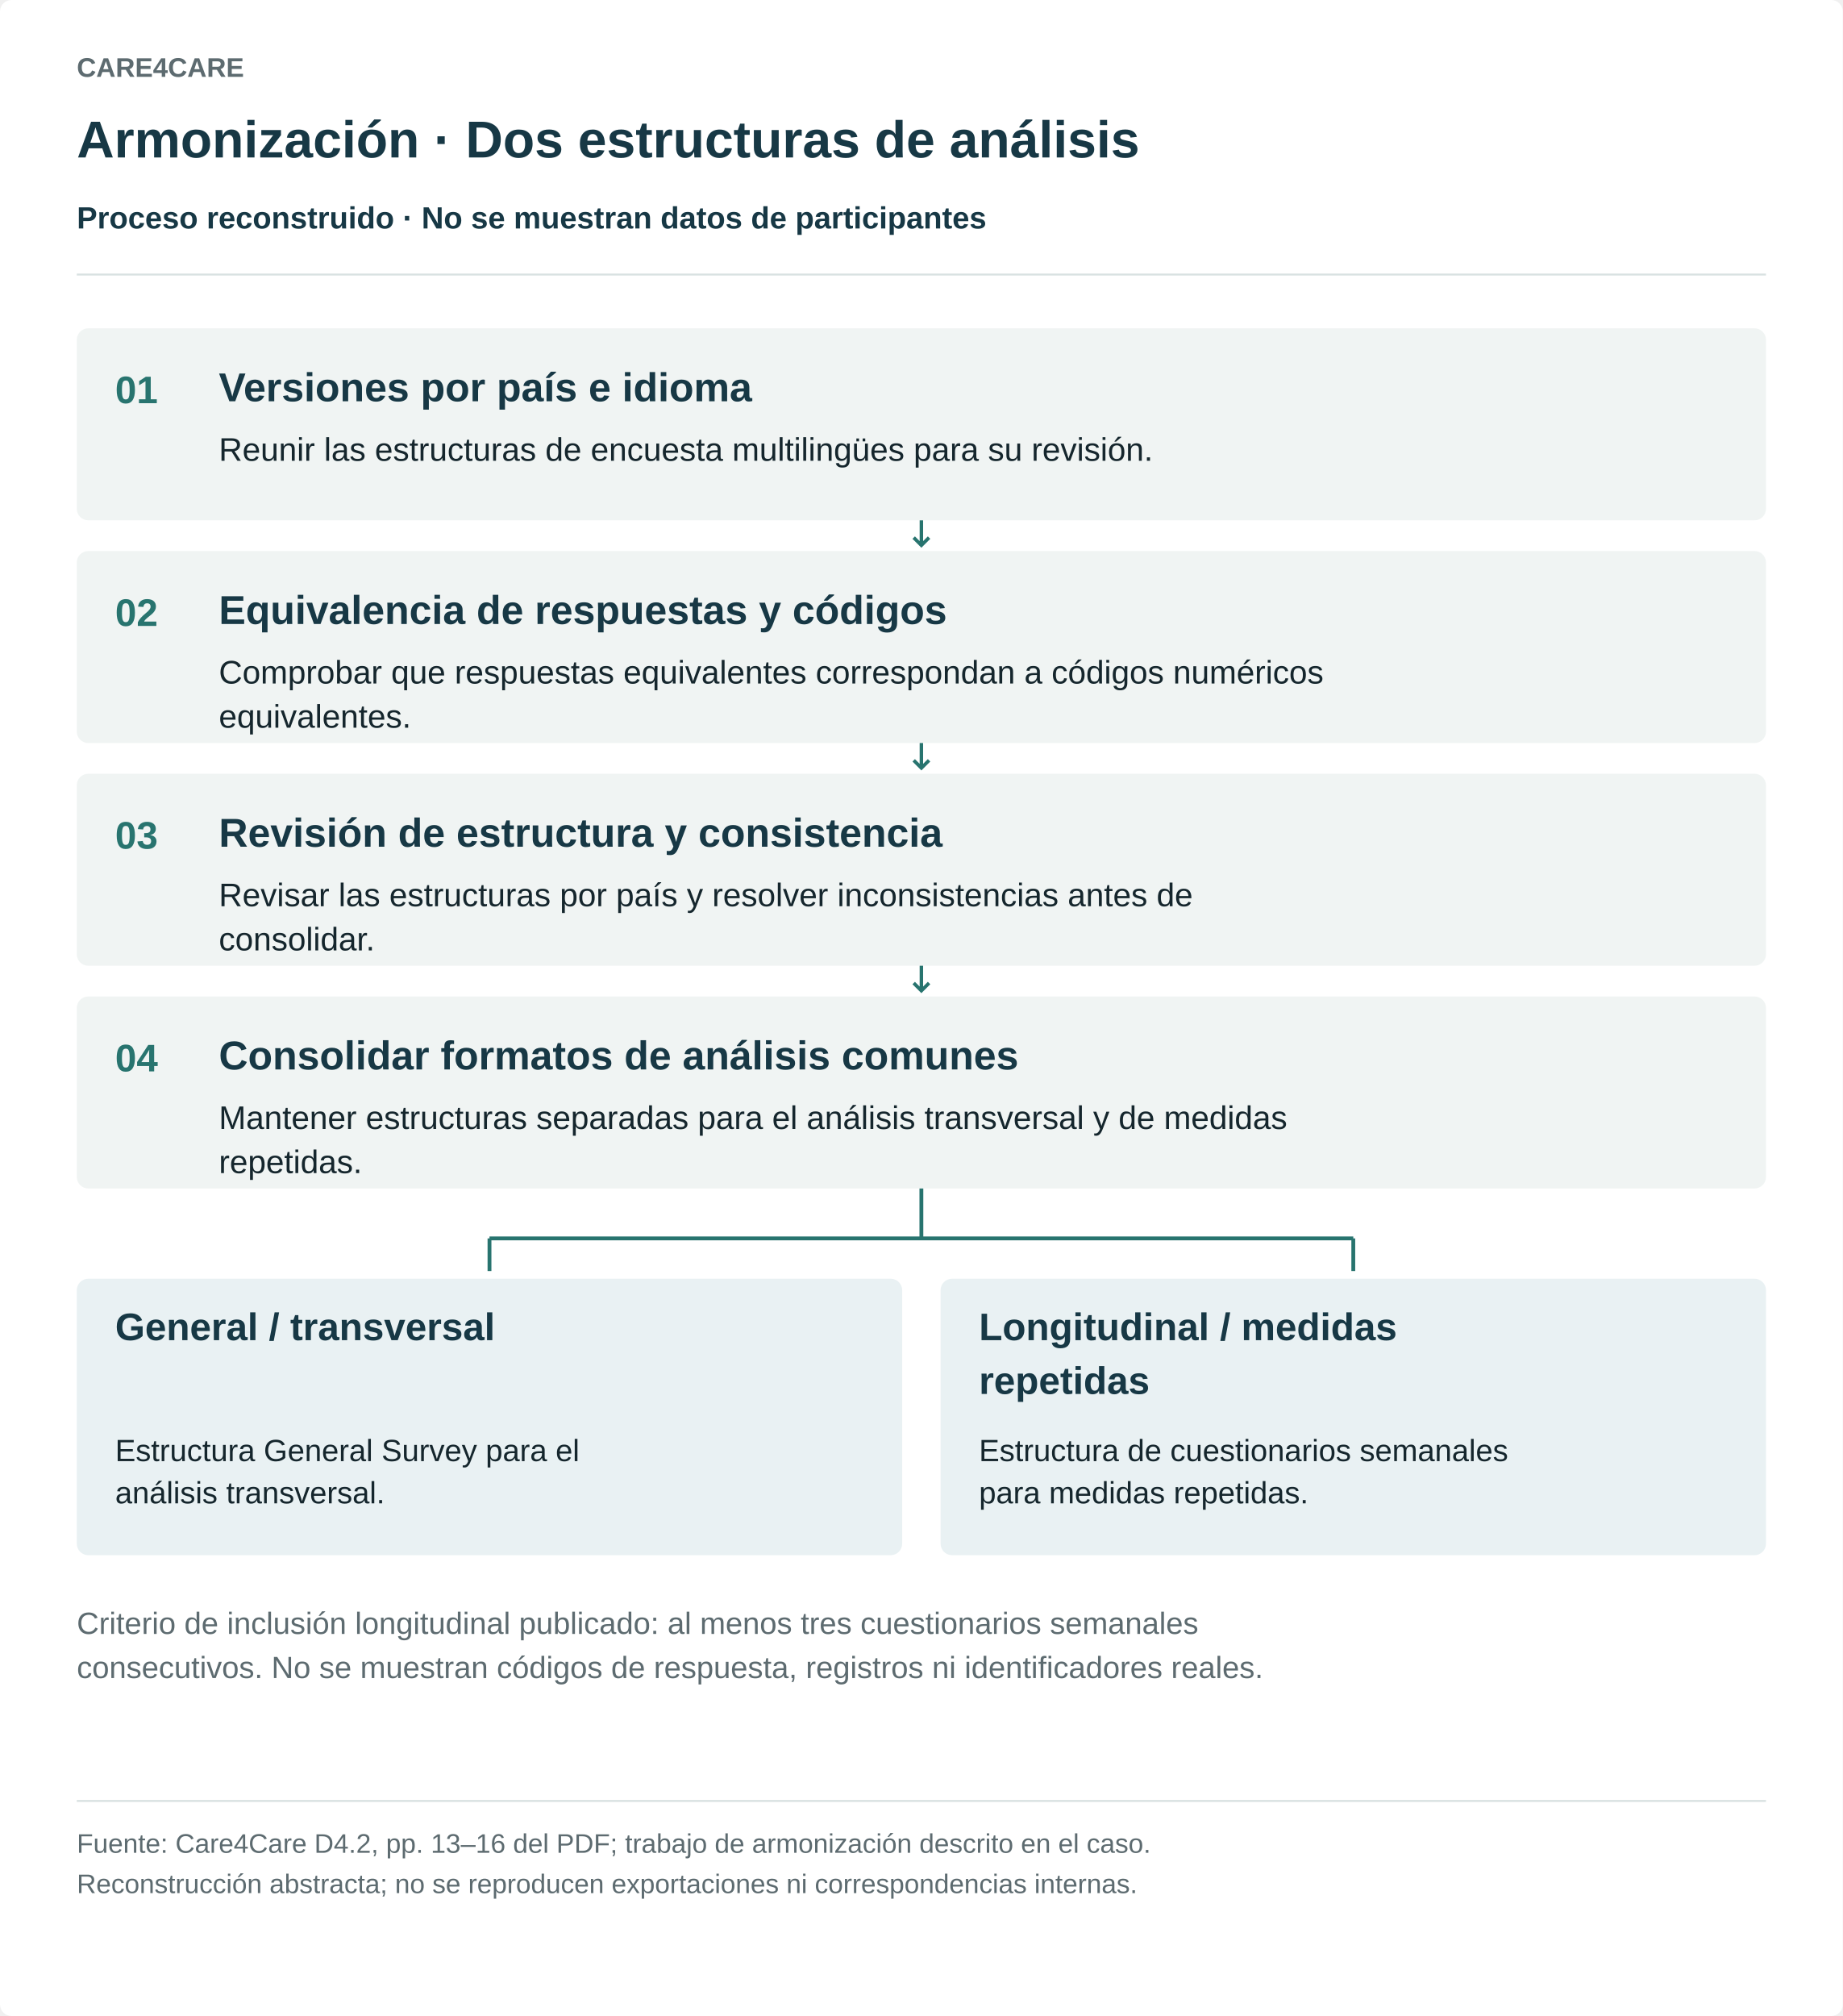
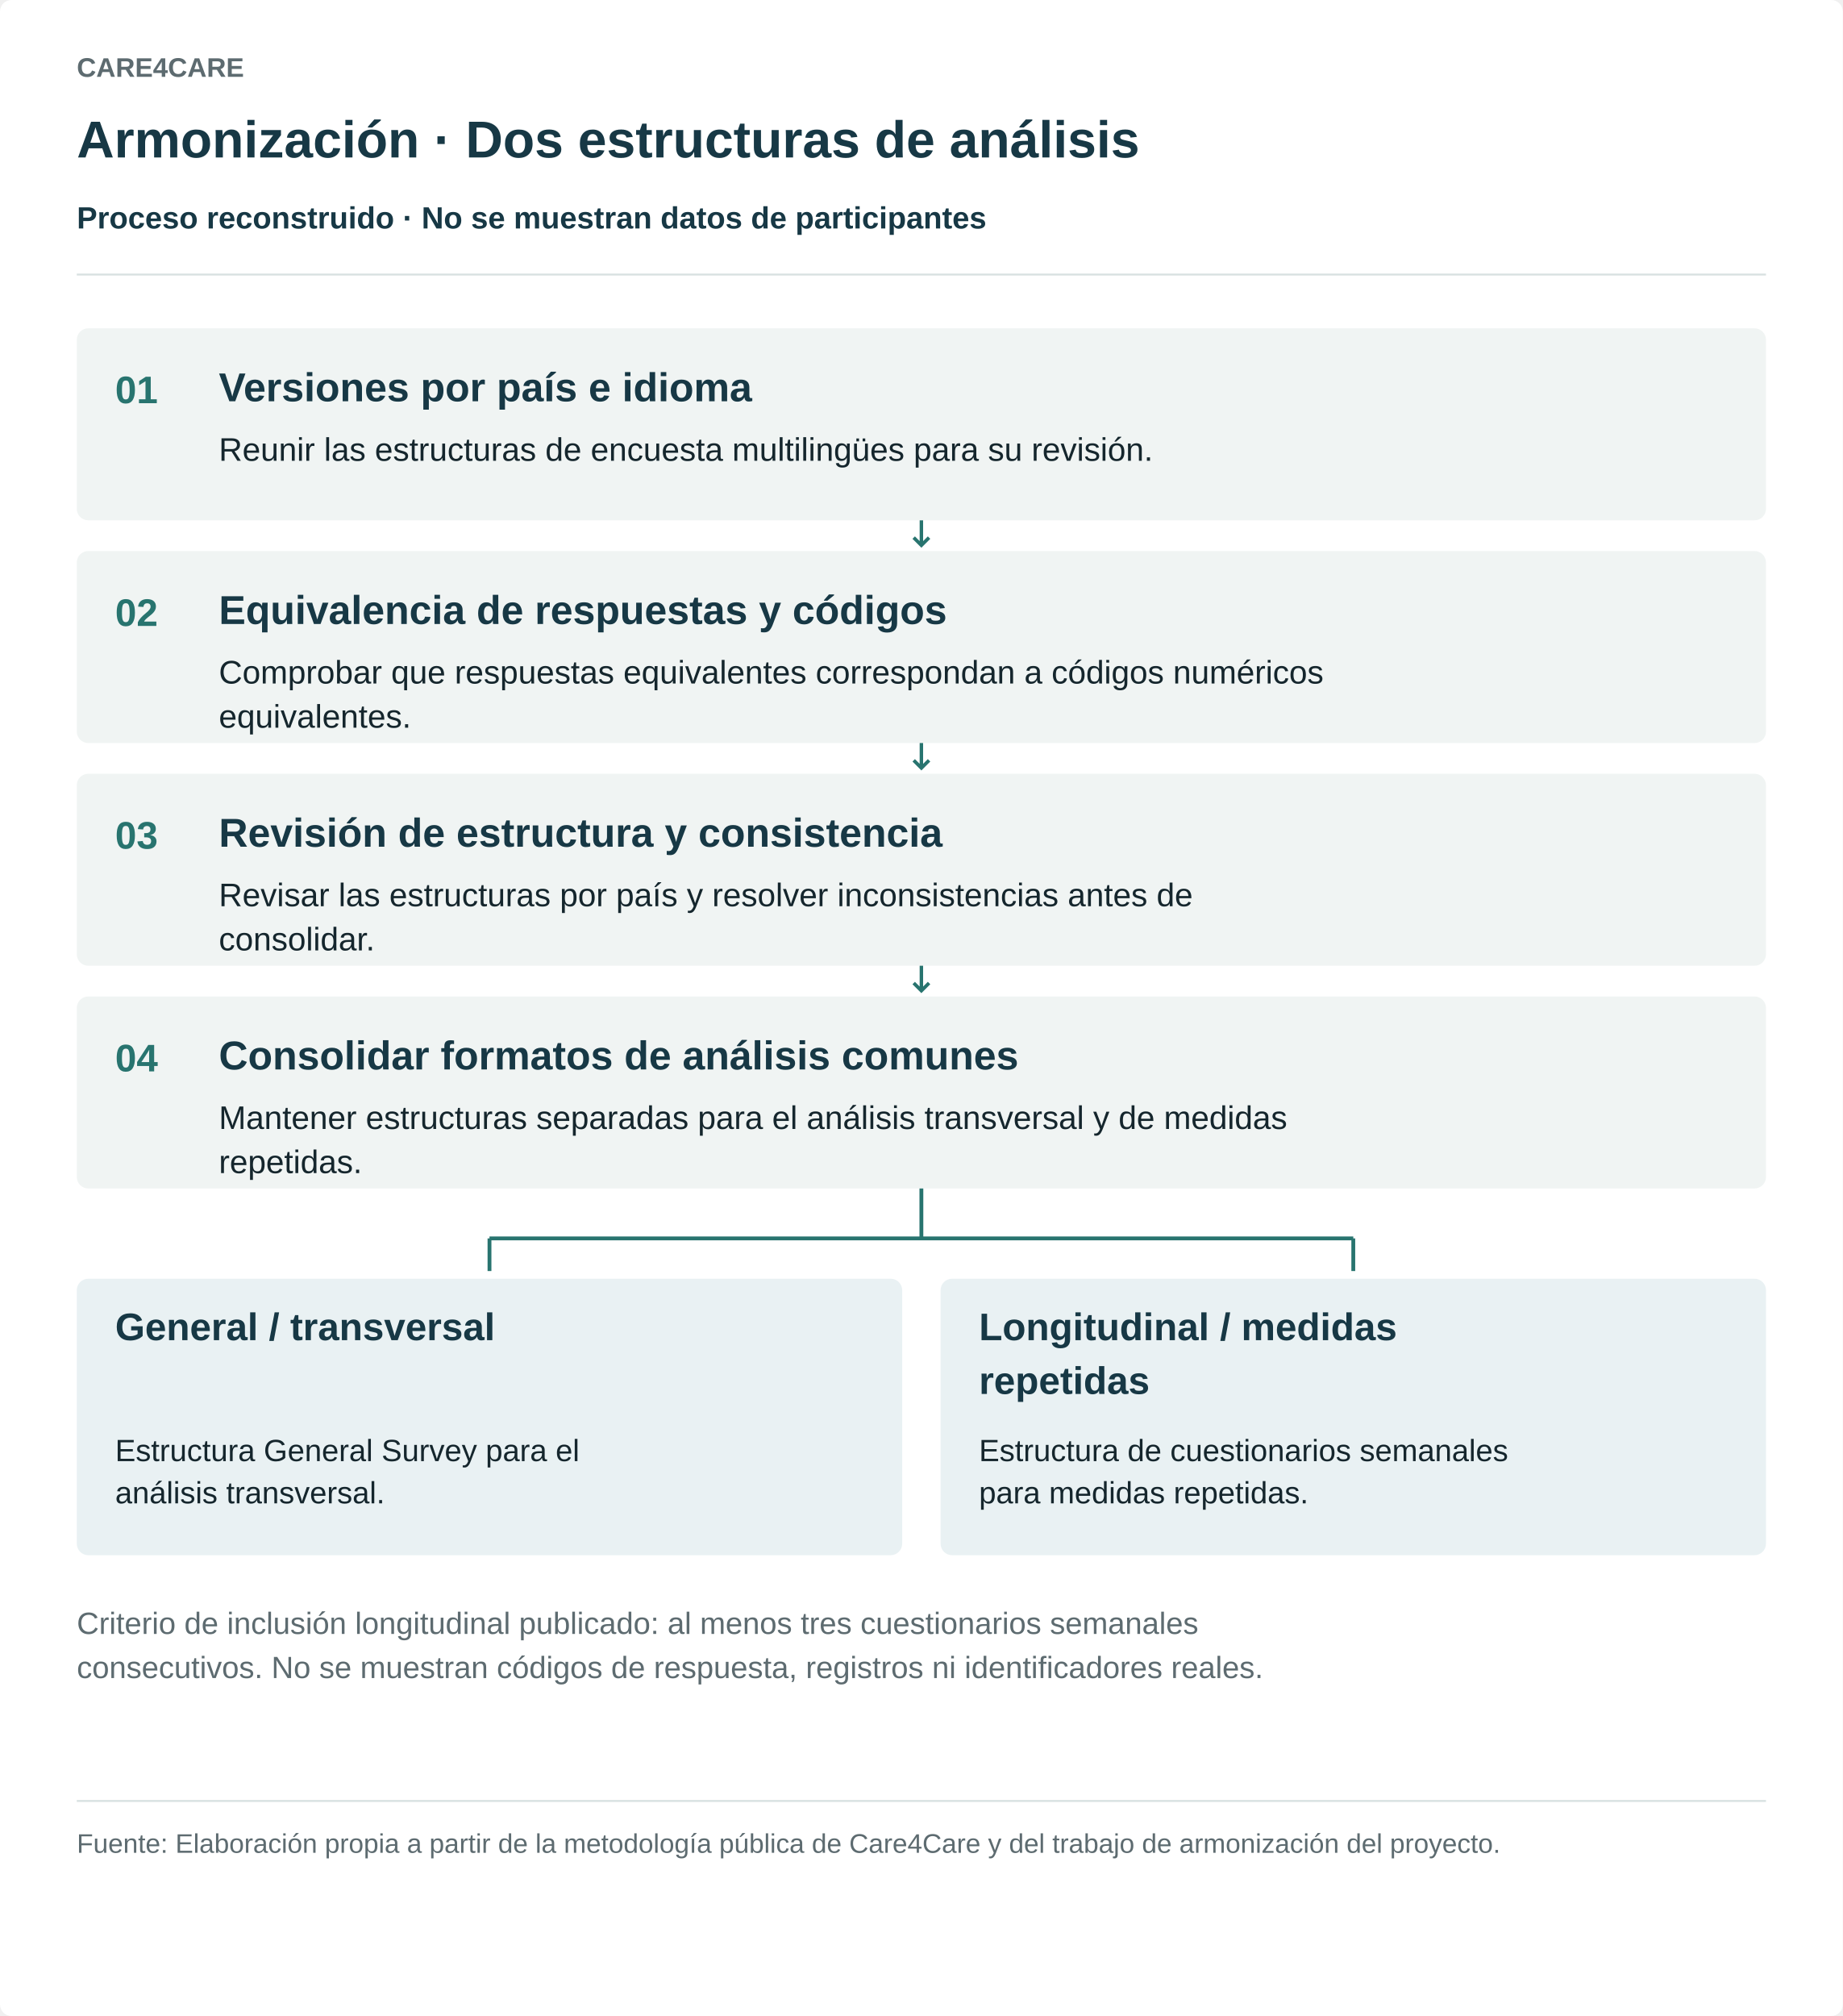
<svg xmlns="http://www.w3.org/2000/svg" width="960" height="1050" viewBox="0 0 960 1050" lang="es" role="img" aria-labelledby="title description" data-evidence-kind="reconstructed-process">
  <g font-family="Segoe UI, Arial, sans-serif">
    <rect x="0" y="0" width="960" height="1050" rx="6" fill="#FFFFFF" />
    <text x="40" y="40" font-size="14" fill="#5D6B70" font-weight="600">CARE4CARE</text>
    <text x="40" y="82" font-size="27" fill="#173845" font-weight="600">Armonización · Dos estructuras de análisis</text>
    <text x="40" y="119" font-size="16" fill="#173845" font-weight="600">Proceso reconstruido · No se muestran datos de participantes</text>
    <line x1="40" y1="143" x2="920" y2="143" stroke="#D8E1E1" />
    <rect x="40" y="171" width="880" height="100" rx="6" fill="#F0F4F3" />
    <text x="60" y="210" font-size="20" fill="#28746F" font-weight="600">01</text>
    <text x="114" y="209" font-size="21" fill="#173845" font-weight="600">Versiones por país e idioma</text>
    <text x="114" y="240" font-size="17" fill="#15262D" font-weight="400">Reunir las estructuras de encuesta multilingües para su revisión.</text>
    <path d="M480 271 v13 m-4 -4 l4 4 l4 -4" fill="none" stroke="#28746F" stroke-width="1.8" />
    <rect x="40" y="287" width="880" height="100" rx="6" fill="#F0F4F3" />
    <text x="60" y="326" font-size="20" fill="#28746F" font-weight="600">02</text>
    <text x="114" y="325" font-size="21" fill="#173845" font-weight="600">Equivalencia de respuestas y códigos</text>
    <text x="114" y="356" font-size="17" fill="#15262D" font-weight="400">Comprobar que respuestas equivalentes correspondan a códigos numéricos</text>
    <text x="114" y="379" font-size="17" fill="#15262D" font-weight="400">equivalentes.</text>
    <path d="M480 387 v13 m-4 -4 l4 4 l4 -4" fill="none" stroke="#28746F" stroke-width="1.8" />
    <rect x="40" y="403" width="880" height="100" rx="6" fill="#F0F4F3" />
    <text x="60" y="442" font-size="20" fill="#28746F" font-weight="600">03</text>
    <text x="114" y="441" font-size="21" fill="#173845" font-weight="600">Revisión de estructura y consistencia</text>
    <text x="114" y="472" font-size="17" fill="#15262D" font-weight="400">Revisar las estructuras por país y resolver inconsistencias antes de</text>
    <text x="114" y="495" font-size="17" fill="#15262D" font-weight="400">consolidar.</text>
    <path d="M480 503 v13 m-4 -4 l4 4 l4 -4" fill="none" stroke="#28746F" stroke-width="1.8" />
    <rect x="40" y="519" width="880" height="100" rx="6" fill="#F0F4F3" />
    <text x="60" y="558" font-size="20" fill="#28746F" font-weight="600">04</text>
    <text x="114" y="557" font-size="21" fill="#173845" font-weight="600">Consolidar formatos de análisis comunes</text>
    <text x="114" y="588" font-size="17" fill="#15262D" font-weight="400">Mantener estructuras separadas para el análisis transversal y de medidas</text>
    <text x="114" y="611" font-size="17" fill="#15262D" font-weight="400">repetidas.</text>
    <rect x="40" y="666" width="430" height="144" rx="6" fill="#E9F1F3" />
    <text x="60" y="698" font-size="20" fill="#173845" font-weight="600">General / transversal</text>
    <text x="60" y="761" font-size="16" fill="#15262D" font-weight="400">Estructura General Survey para el</text>
    <text x="60" y="783" font-size="16" fill="#15262D" font-weight="400">análisis transversal.</text>
    <rect x="490" y="666" width="430" height="144" rx="6" fill="#E9F1F3" />
    <text x="510" y="698" font-size="20" fill="#173845" font-weight="600">Longitudinal / medidas</text>
    <text x="510" y="726" font-size="20" fill="#173845" font-weight="600">repetidas</text>
    <text x="510" y="761" font-size="16" fill="#15262D" font-weight="400">Estructura de cuestionarios semanales</text>
    <text x="510" y="783" font-size="16" fill="#15262D" font-weight="400">para medidas repetidas.</text>
    <path d="M480 619 V645 M255 645 H705 M255 645 V662 M705 645 V662" fill="none" stroke="#28746F" stroke-width="2" />
    <text x="40" y="851" font-size="16" fill="#5D6B70" font-weight="400">Criterio de inclusión longitudinal publicado: al menos tres cuestionarios semanales</text>
    <text x="40" y="874" font-size="16" fill="#5D6B70" font-weight="400">consecutivos. No se muestran códigos de respuesta, registros ni identificadores reales.</text>
    <line x1="40" y1="938" x2="920" y2="938" stroke="#D8E1E1" />
-     <text x="40" y="965" font-size="14" fill="#5D6B70" font-weight="400">Fuente: Care4Care D4.2, pp. 13–16 del PDF; trabajo de armonización descrito en el caso.</text>
-     <text x="40" y="986" font-size="14" fill="#5D6B70" font-weight="400">Reconstrucción abstracta; no se reproducen exportaciones ni correspondencias internas.</text>
+     <text x="40" y="965" font-size="14" fill="#5D6B70" font-weight="400">Fuente: Elaboración propia a partir de la metodología pública de Care4Care y del trabajo de armonización del proyecto.</text>
  </g>
</svg>
